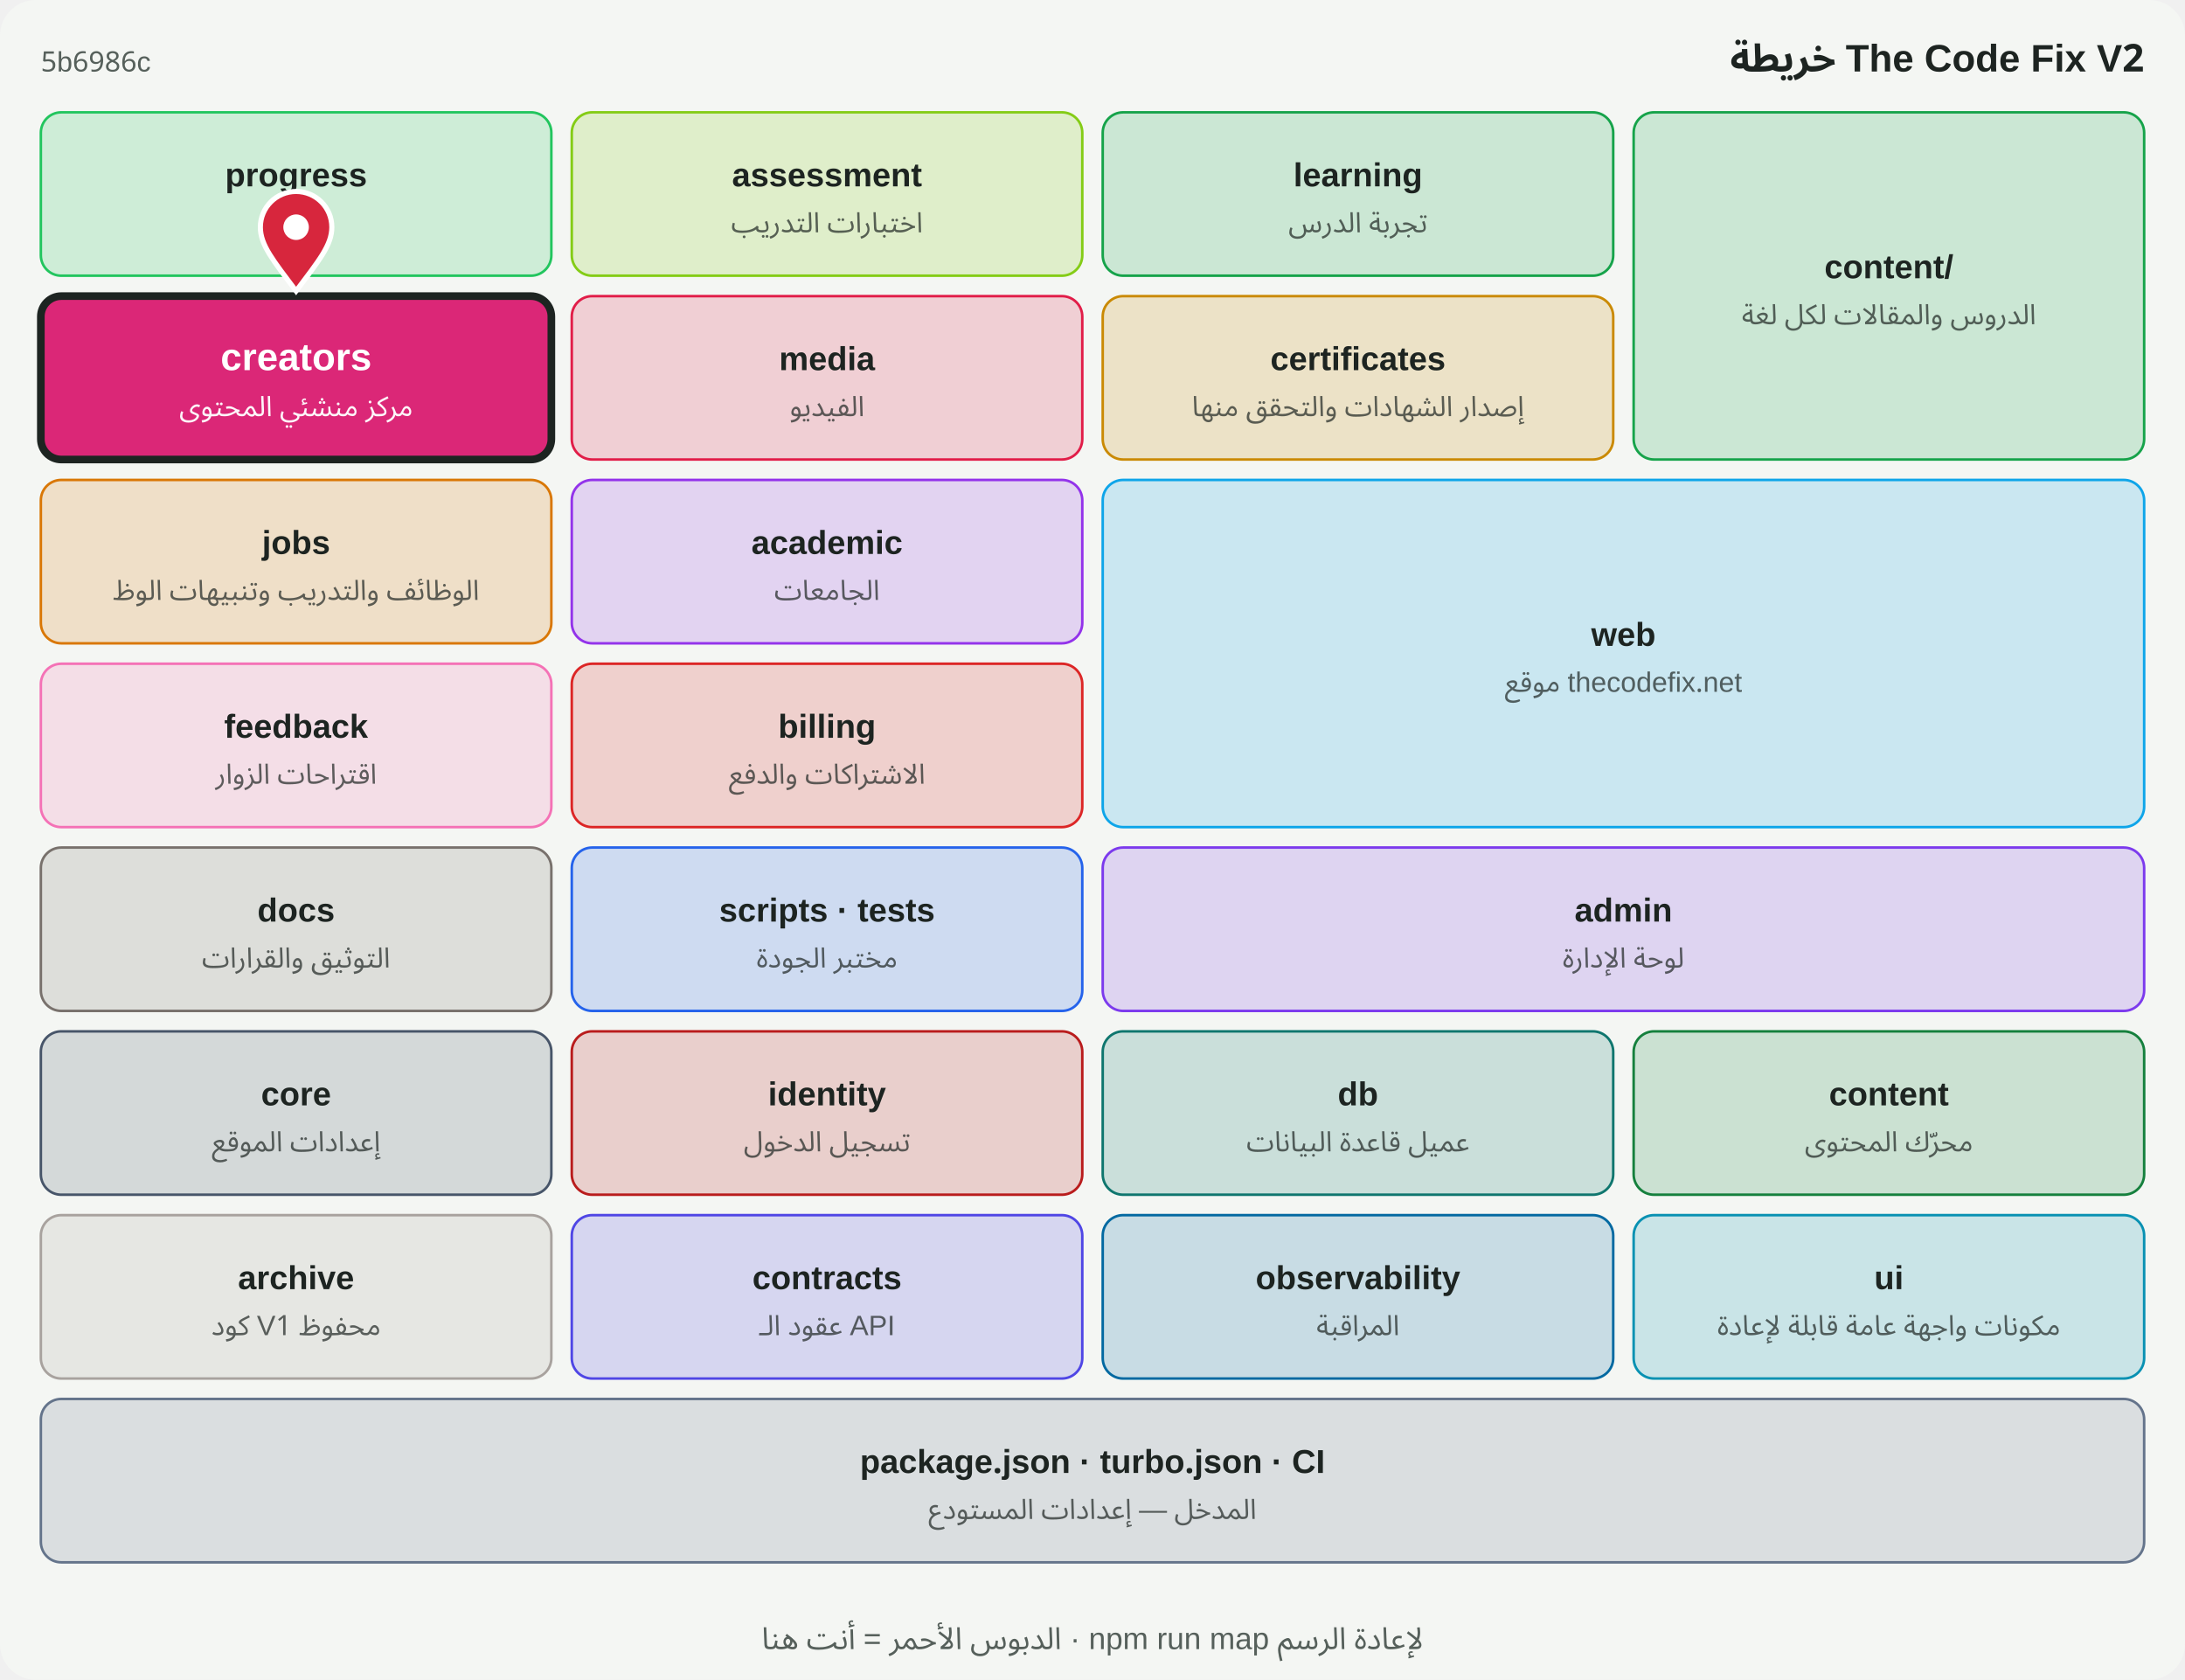
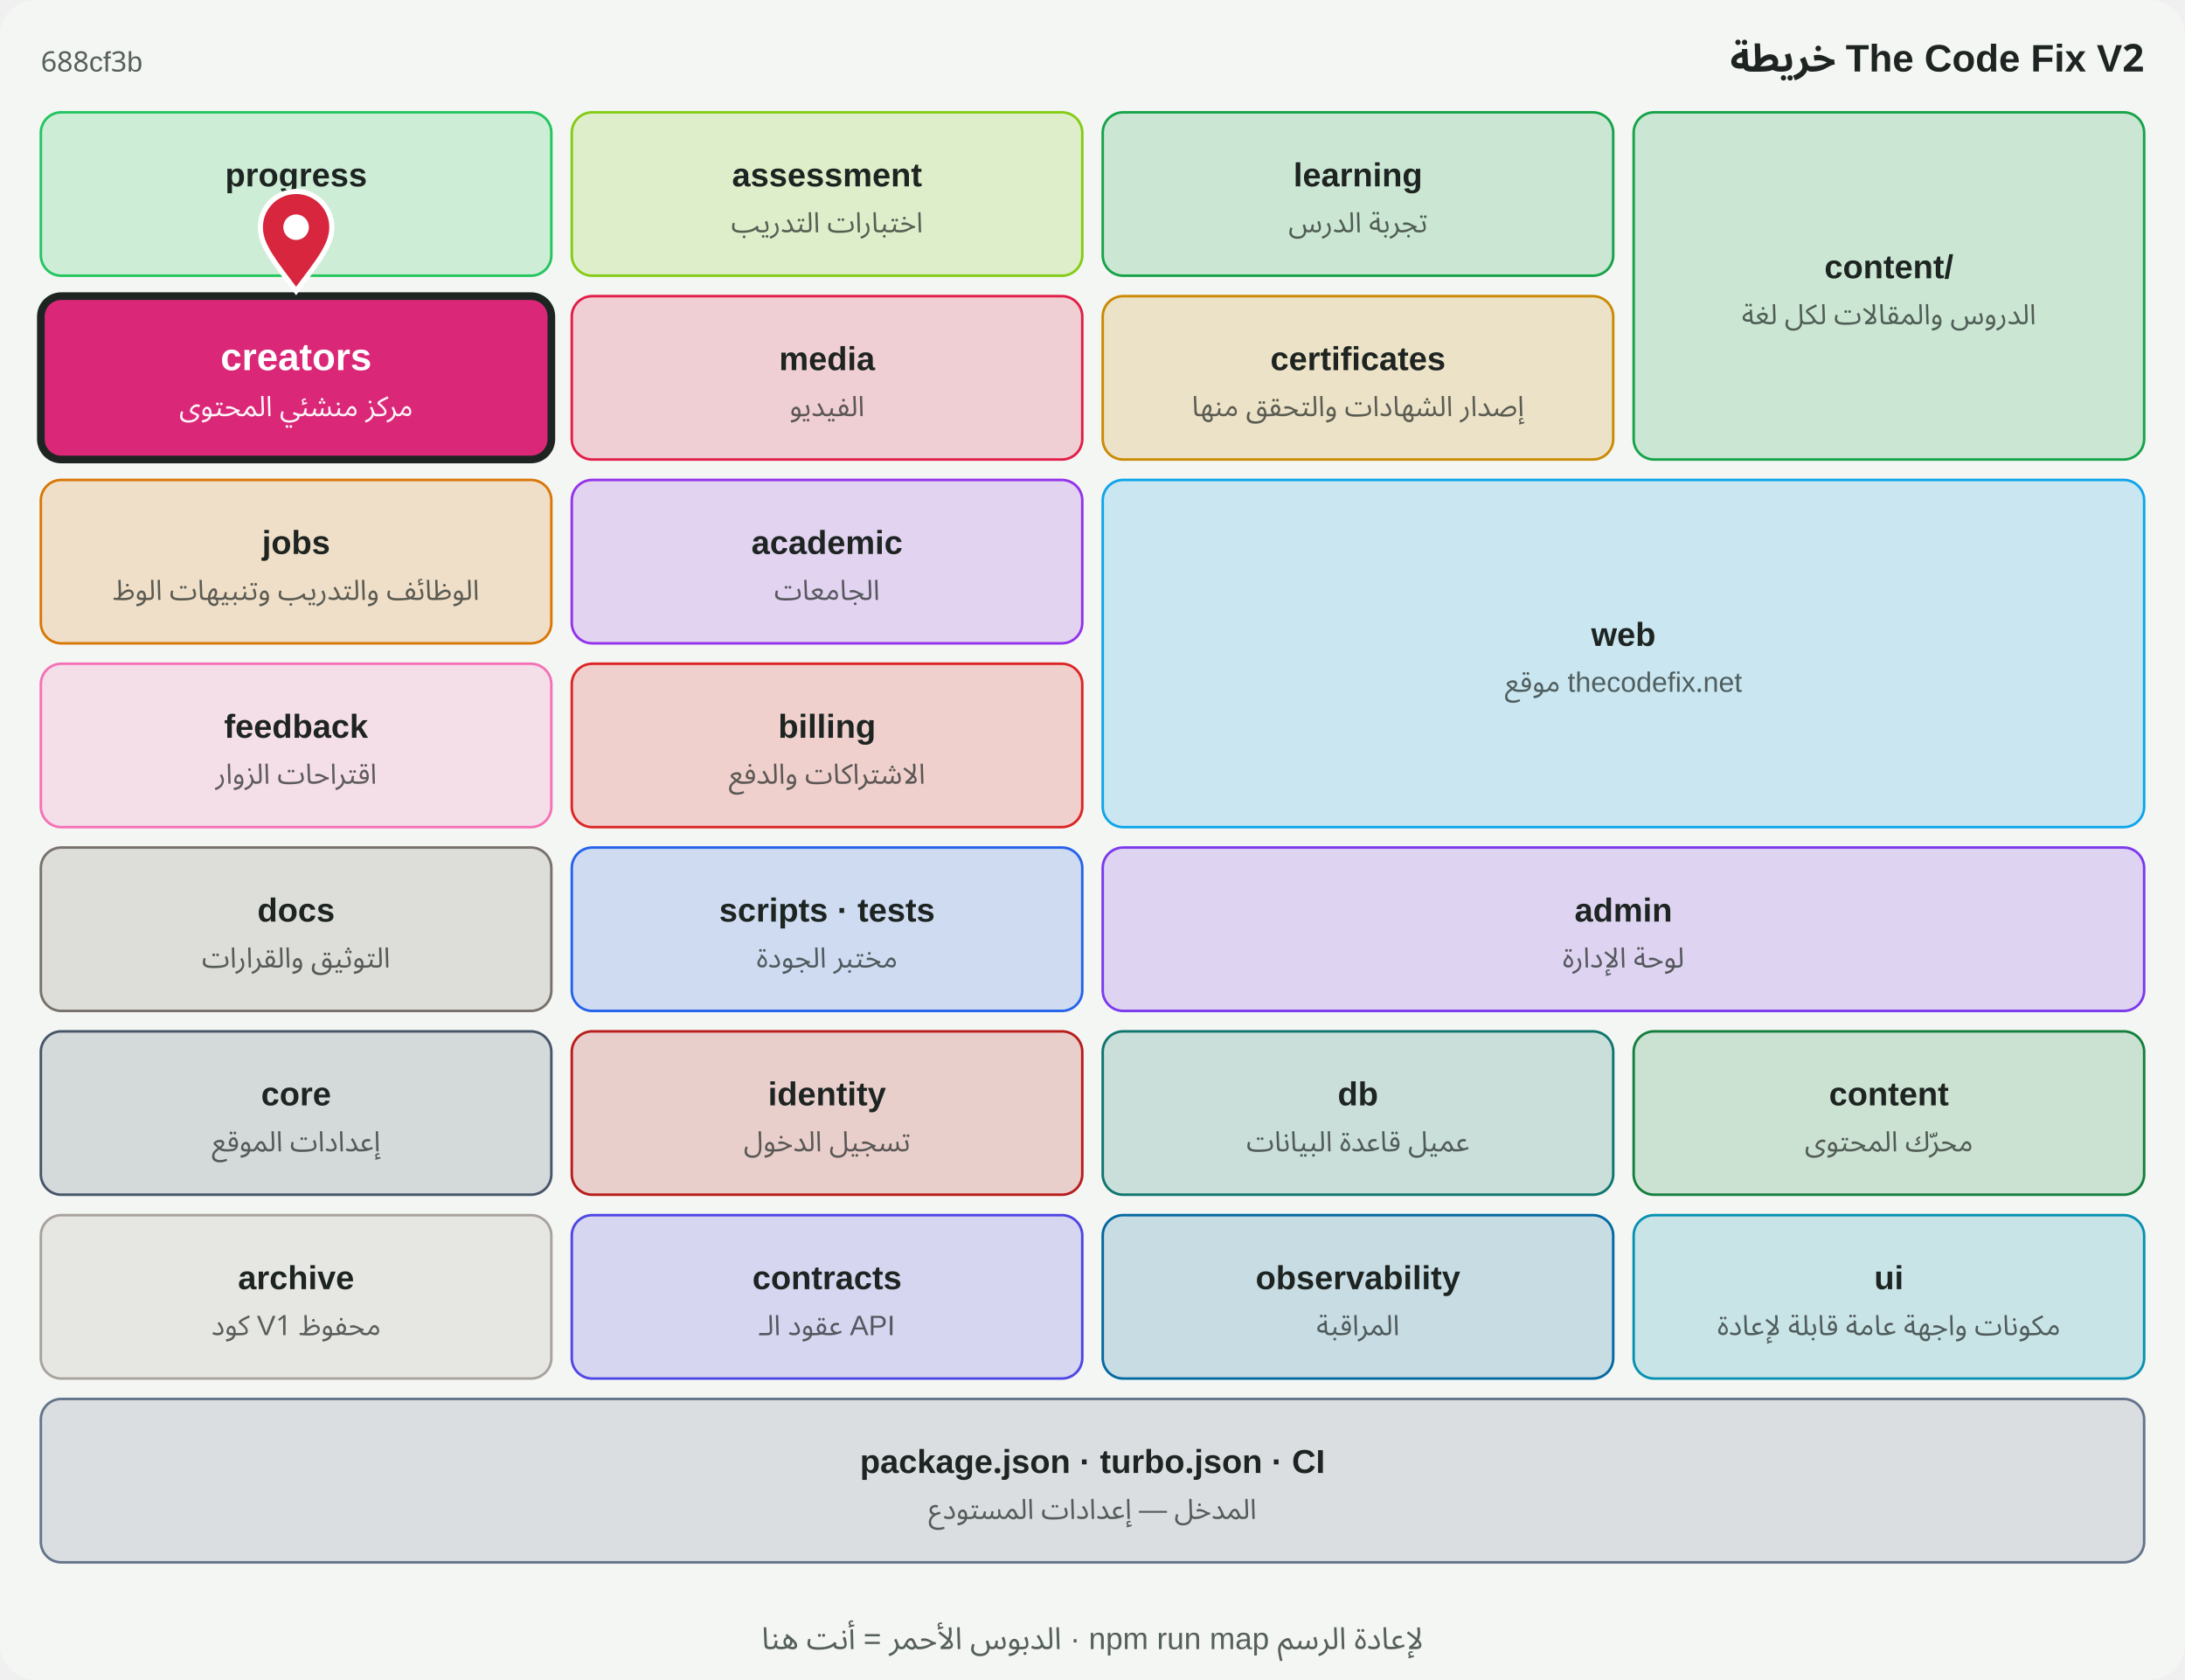
<svg xmlns="http://www.w3.org/2000/svg" viewBox="0 0 856 658" width="856" height="658" font-family="'Segoe UI', Tahoma, 'Noto Sans Arabic', Arial, sans-serif" role="img" aria-label="خريطة مشروع The Code Fix — مركز منشئي المحتوى (@tcf/creators)">
  <rect width="856" height="658" rx="14" fill="#f4f6f3" />
  <text x="840" y="28" text-anchor="end" font-size="15" font-weight="700" fill="#1d2421">خريطة The Code Fix V2</text>
-   <text x="16" y="28" font-size="11" fill="#56605b">5b6986c</text>
+   <text x="16" y="28" font-size="11" fill="#56605b">688cf3b</text>
  <g>
    <rect x="640" y="44" width="200" height="136" rx="8" fill="#16a34a" fill-opacity="0.18" stroke="#16a34a" stroke-width="1" />
    <text x="740" y="109" text-anchor="middle" font-size="13" font-weight="600" fill="#1d2421">content/</text>
    <text x="740" y="127" text-anchor="middle" font-size="11" fill="#1d2421" fill-opacity="0.7">الدروس والمقالات لكل لغة</text>
  </g>
  <g>
    <rect x="432" y="44" width="200" height="64" rx="8" fill="#16a34a" fill-opacity="0.18" stroke="#16a34a" stroke-width="1" />
    <text x="532" y="73" text-anchor="middle" font-size="13" font-weight="600" fill="#1d2421">learning</text>
    <text x="532" y="91" text-anchor="middle" font-size="11" fill="#1d2421" fill-opacity="0.7">تجربة الدرس</text>
  </g>
  <g>
    <rect x="224" y="44" width="200" height="64" rx="8" fill="#84cc16" fill-opacity="0.18" stroke="#84cc16" stroke-width="1" />
    <text x="324" y="73" text-anchor="middle" font-size="13" font-weight="600" fill="#1d2421">assessment</text>
    <text x="324" y="91" text-anchor="middle" font-size="11" fill="#1d2421" fill-opacity="0.7">اختبارات التدريب</text>
  </g>
  <g>
    <rect x="16" y="44" width="200" height="64" rx="8" fill="#22c55e" fill-opacity="0.18" stroke="#22c55e" stroke-width="1" />
    <text x="116" y="73" text-anchor="middle" font-size="13" font-weight="600" fill="#1d2421">progress</text>
    <text x="116" y="91" text-anchor="middle" font-size="11" fill="#1d2421" fill-opacity="0.7">التقدّم</text>
  </g>
  <g>
    <rect x="432" y="116" width="200" height="64" rx="8" fill="#ca8a04" fill-opacity="0.18" stroke="#ca8a04" stroke-width="1" />
    <text x="532" y="145" text-anchor="middle" font-size="13" font-weight="600" fill="#1d2421">certificates</text>
    <text x="532" y="163" text-anchor="middle" font-size="11" fill="#1d2421" fill-opacity="0.7">إصدار الشهادات والتحقق منها</text>
  </g>
  <g>
    <rect x="224" y="116" width="200" height="64" rx="8" fill="#e11d48" fill-opacity="0.18" stroke="#e11d48" stroke-width="1" />
    <text x="324" y="145" text-anchor="middle" font-size="13" font-weight="600" fill="#1d2421">media</text>
    <text x="324" y="163" text-anchor="middle" font-size="11" fill="#1d2421" fill-opacity="0.7">الفيديو</text>
  </g>
  <g>
    <rect x="16" y="116" width="200" height="64" rx="8" fill="#db2777" fill-opacity="1" stroke="#1d2421" stroke-width="3" />
    <text x="116" y="145" text-anchor="middle" font-size="15" font-weight="700" fill="#ffffff">creators</text>
    <text x="116" y="163" text-anchor="middle" font-size="11" fill="#ffffff" fill-opacity="0.95">مركز منشئي المحتوى</text>
  </g>
  <path d="M116 114 c-9 -12 -14 -18 -14 -25 a14 14 0 0 1 28 0 c0 7 -5 13 -14 25z" fill="#d7263d" stroke="#fff" stroke-width="2" />
  <circle cx="116" cy="89" r="5" fill="#fff" />
  <g>
    <rect x="432" y="188" width="408" height="136" rx="8" fill="#0ea5e9" fill-opacity="0.18" stroke="#0ea5e9" stroke-width="1" />
    <text x="636" y="253" text-anchor="middle" font-size="13" font-weight="600" fill="#1d2421">web</text>
    <text x="636" y="271" text-anchor="middle" font-size="11" fill="#1d2421" fill-opacity="0.7">موقع thecodefix.net</text>
  </g>
  <g>
    <rect x="224" y="188" width="200" height="64" rx="8" fill="#9333ea" fill-opacity="0.18" stroke="#9333ea" stroke-width="1" />
    <text x="324" y="217" text-anchor="middle" font-size="13" font-weight="600" fill="#1d2421">academic</text>
    <text x="324" y="235" text-anchor="middle" font-size="11" fill="#1d2421" fill-opacity="0.7">الجامعات</text>
  </g>
  <g>
    <rect x="16" y="188" width="200" height="64" rx="8" fill="#d97706" fill-opacity="0.18" stroke="#d97706" stroke-width="1" />
    <text x="116" y="217" text-anchor="middle" font-size="13" font-weight="600" fill="#1d2421">jobs</text>
    <text x="116" y="235" text-anchor="middle" font-size="11" fill="#1d2421" fill-opacity="0.7">الوظائف والتدريب وتنبيهات الوظ</text>
  </g>
  <g>
    <rect x="224" y="260" width="200" height="64" rx="8" fill="#dc2626" fill-opacity="0.18" stroke="#dc2626" stroke-width="1" />
    <text x="324" y="289" text-anchor="middle" font-size="13" font-weight="600" fill="#1d2421">billing</text>
    <text x="324" y="307" text-anchor="middle" font-size="11" fill="#1d2421" fill-opacity="0.7">الاشتراكات والدفع</text>
  </g>
  <g>
    <rect x="16" y="260" width="200" height="64" rx="8" fill="#f472b6" fill-opacity="0.18" stroke="#f472b6" stroke-width="1" />
    <text x="116" y="289" text-anchor="middle" font-size="13" font-weight="600" fill="#1d2421">feedback</text>
    <text x="116" y="307" text-anchor="middle" font-size="11" fill="#1d2421" fill-opacity="0.7">اقتراحات الزوار</text>
  </g>
  <g>
    <rect x="432" y="332" width="408" height="64" rx="8" fill="#7c3aed" fill-opacity="0.18" stroke="#7c3aed" stroke-width="1" />
    <text x="636" y="361" text-anchor="middle" font-size="13" font-weight="600" fill="#1d2421">admin</text>
    <text x="636" y="379" text-anchor="middle" font-size="11" fill="#1d2421" fill-opacity="0.7">لوحة الإدارة</text>
  </g>
  <g>
    <rect x="224" y="332" width="200" height="64" rx="8" fill="#2563eb" fill-opacity="0.18" stroke="#2563eb" stroke-width="1" />
    <text x="324" y="361" text-anchor="middle" font-size="13" font-weight="600" fill="#1d2421">scripts · tests</text>
    <text x="324" y="379" text-anchor="middle" font-size="11" fill="#1d2421" fill-opacity="0.7">مختبر الجودة</text>
  </g>
  <g>
    <rect x="16" y="332" width="200" height="64" rx="8" fill="#78716c" fill-opacity="0.18" stroke="#78716c" stroke-width="1" />
    <text x="116" y="361" text-anchor="middle" font-size="13" font-weight="600" fill="#1d2421">docs</text>
    <text x="116" y="379" text-anchor="middle" font-size="11" fill="#1d2421" fill-opacity="0.7">التوثيق والقرارات</text>
  </g>
  <g>
    <rect x="640" y="404" width="200" height="64" rx="8" fill="#15803d" fill-opacity="0.18" stroke="#15803d" stroke-width="1" />
    <text x="740" y="433" text-anchor="middle" font-size="13" font-weight="600" fill="#1d2421">content</text>
    <text x="740" y="451" text-anchor="middle" font-size="11" fill="#1d2421" fill-opacity="0.7">محرّك المحتوى</text>
  </g>
  <g>
    <rect x="432" y="404" width="200" height="64" rx="8" fill="#0f766e" fill-opacity="0.18" stroke="#0f766e" stroke-width="1" />
    <text x="532" y="433" text-anchor="middle" font-size="13" font-weight="600" fill="#1d2421">db</text>
    <text x="532" y="451" text-anchor="middle" font-size="11" fill="#1d2421" fill-opacity="0.7">عميل قاعدة البيانات</text>
  </g>
  <g>
    <rect x="224" y="404" width="200" height="64" rx="8" fill="#b91c1c" fill-opacity="0.18" stroke="#b91c1c" stroke-width="1" />
    <text x="324" y="433" text-anchor="middle" font-size="13" font-weight="600" fill="#1d2421">identity</text>
    <text x="324" y="451" text-anchor="middle" font-size="11" fill="#1d2421" fill-opacity="0.7">تسجيل الدخول</text>
  </g>
  <g>
    <rect x="16" y="404" width="200" height="64" rx="8" fill="#475569" fill-opacity="0.18" stroke="#475569" stroke-width="1" />
    <text x="116" y="433" text-anchor="middle" font-size="13" font-weight="600" fill="#1d2421">core</text>
    <text x="116" y="451" text-anchor="middle" font-size="11" fill="#1d2421" fill-opacity="0.7">إعدادات الموقع</text>
  </g>
  <g>
    <rect x="640" y="476" width="200" height="64" rx="8" fill="#0891b2" fill-opacity="0.18" stroke="#0891b2" stroke-width="1" />
    <text x="740" y="505" text-anchor="middle" font-size="13" font-weight="600" fill="#1d2421">ui</text>
    <text x="740" y="523" text-anchor="middle" font-size="11" fill="#1d2421" fill-opacity="0.7">مكونات واجهة عامة قابلة لإعادة</text>
  </g>
  <g>
    <rect x="432" y="476" width="200" height="64" rx="8" fill="#0369a1" fill-opacity="0.18" stroke="#0369a1" stroke-width="1" />
    <text x="532" y="505" text-anchor="middle" font-size="13" font-weight="600" fill="#1d2421">observability</text>
    <text x="532" y="523" text-anchor="middle" font-size="11" fill="#1d2421" fill-opacity="0.7">المراقبة</text>
  </g>
  <g>
    <rect x="224" y="476" width="200" height="64" rx="8" fill="#4f46e5" fill-opacity="0.18" stroke="#4f46e5" stroke-width="1" />
    <text x="324" y="505" text-anchor="middle" font-size="13" font-weight="600" fill="#1d2421">contracts</text>
    <text x="324" y="523" text-anchor="middle" font-size="11" fill="#1d2421" fill-opacity="0.7">عقود الـ API</text>
  </g>
  <g>
    <rect x="16" y="476" width="200" height="64" rx="8" fill="#a8a29e" fill-opacity="0.18" stroke="#a8a29e" stroke-width="1" />
    <text x="116" y="505" text-anchor="middle" font-size="13" font-weight="600" fill="#1d2421">archive</text>
    <text x="116" y="523" text-anchor="middle" font-size="11" fill="#1d2421" fill-opacity="0.7">كود V1 محفوظ</text>
  </g>
  <g>
    <rect x="16" y="548" width="824" height="64" rx="8" fill="#64748b" fill-opacity="0.18" stroke="#64748b" stroke-width="1" />
    <text x="428" y="577" text-anchor="middle" font-size="13" font-weight="600" fill="#1d2421">package.json · turbo.json · CI</text>
    <text x="428" y="595" text-anchor="middle" font-size="11" fill="#1d2421" fill-opacity="0.7">المدخل — إعدادات المستودع</text>
  </g>
  <text x="428" y="646" text-anchor="middle" font-size="12" fill="#56605b">الدبوس الأحمر = أنت هنا · npm run map لإعادة الرسم</text>
</svg>
